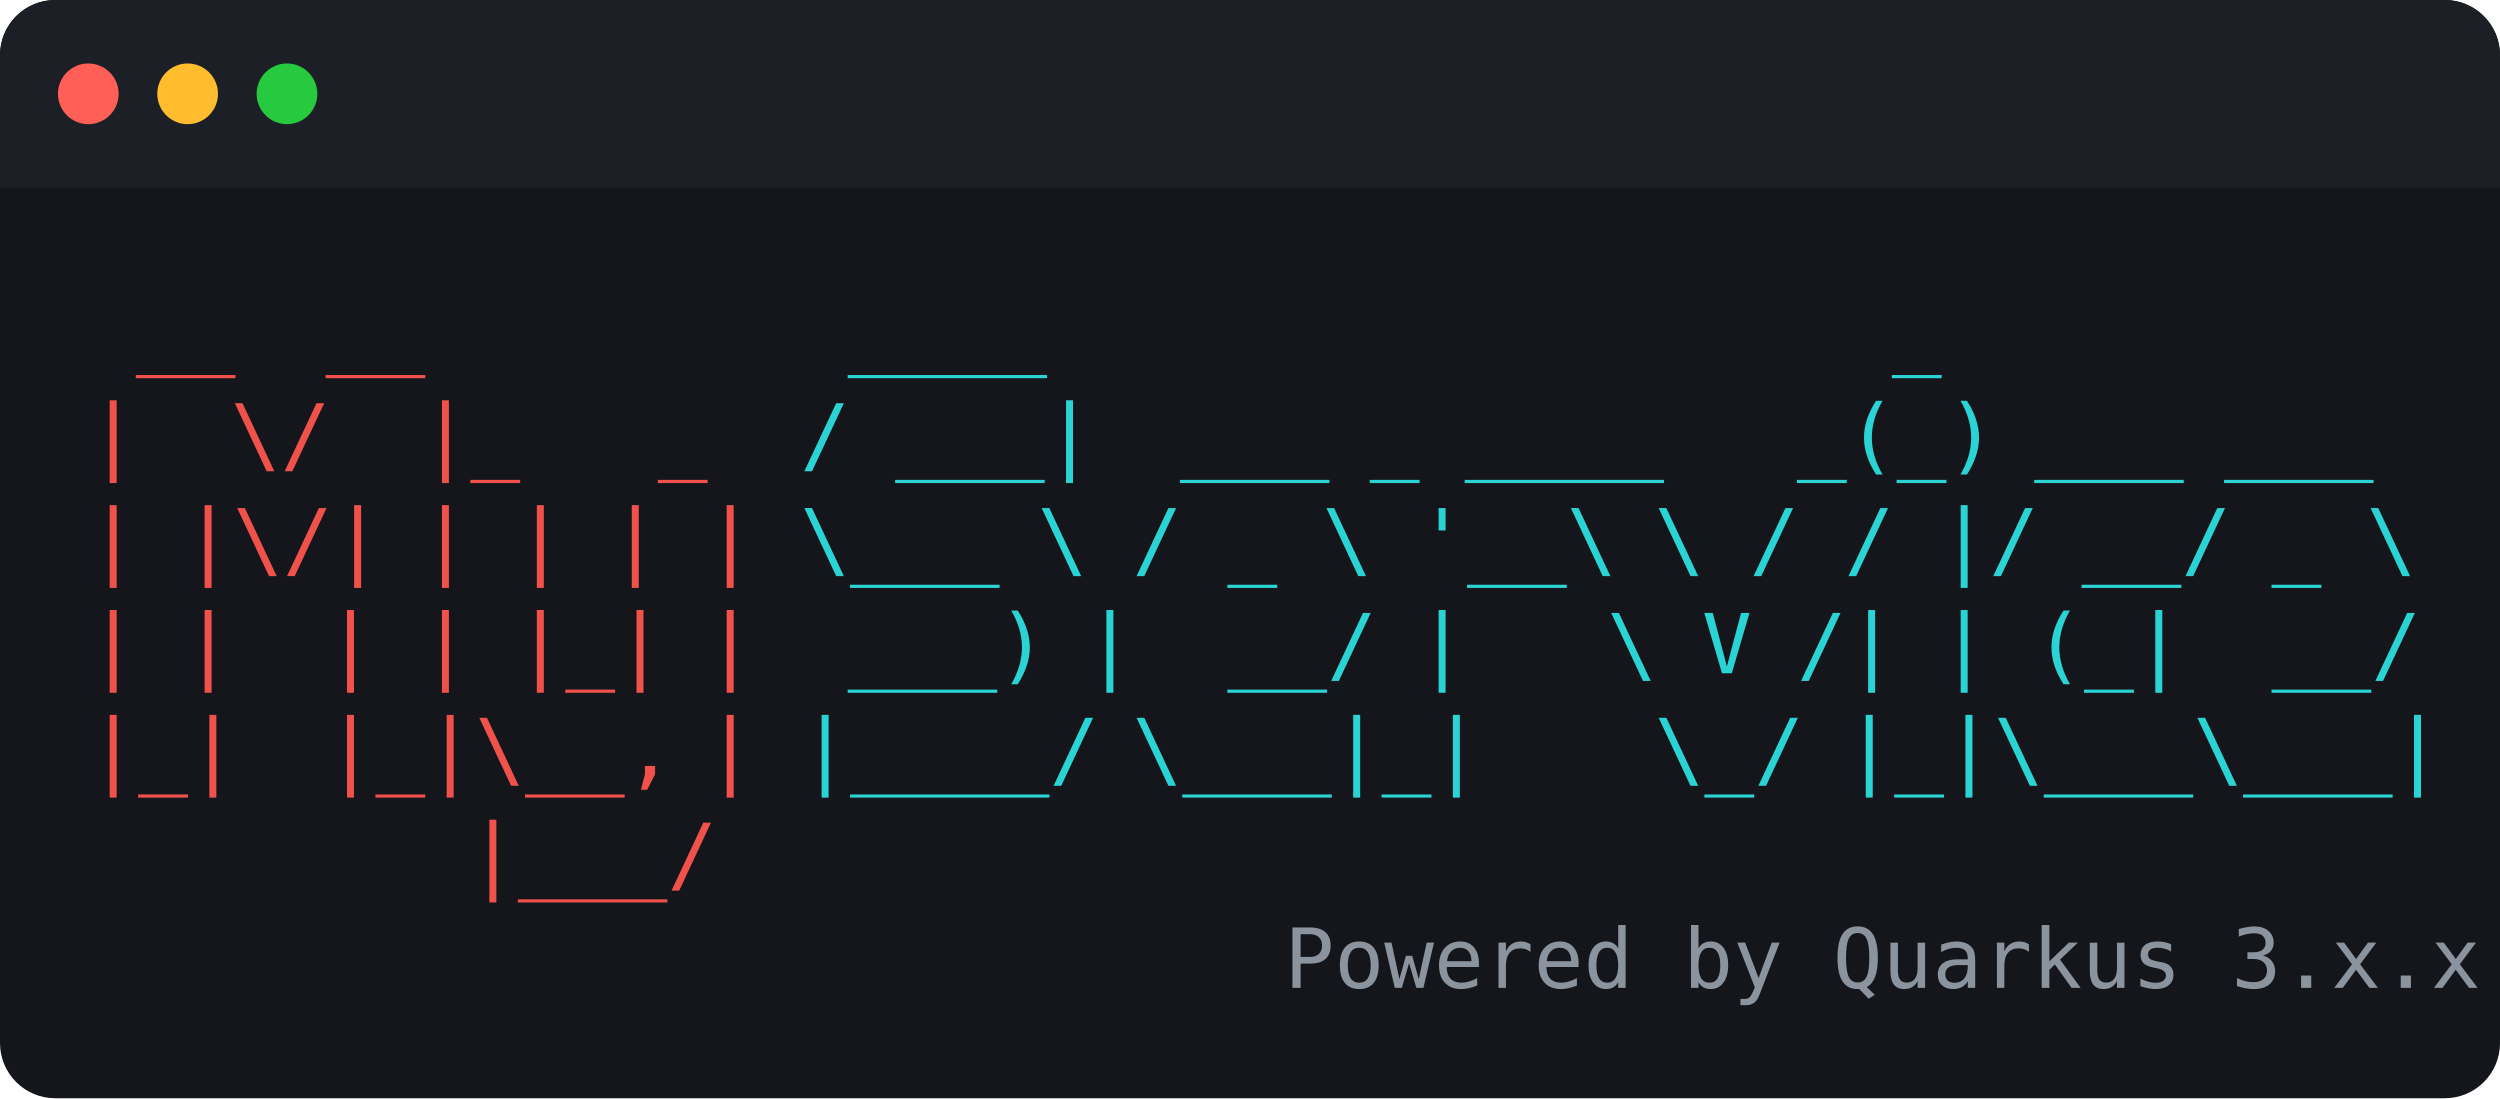
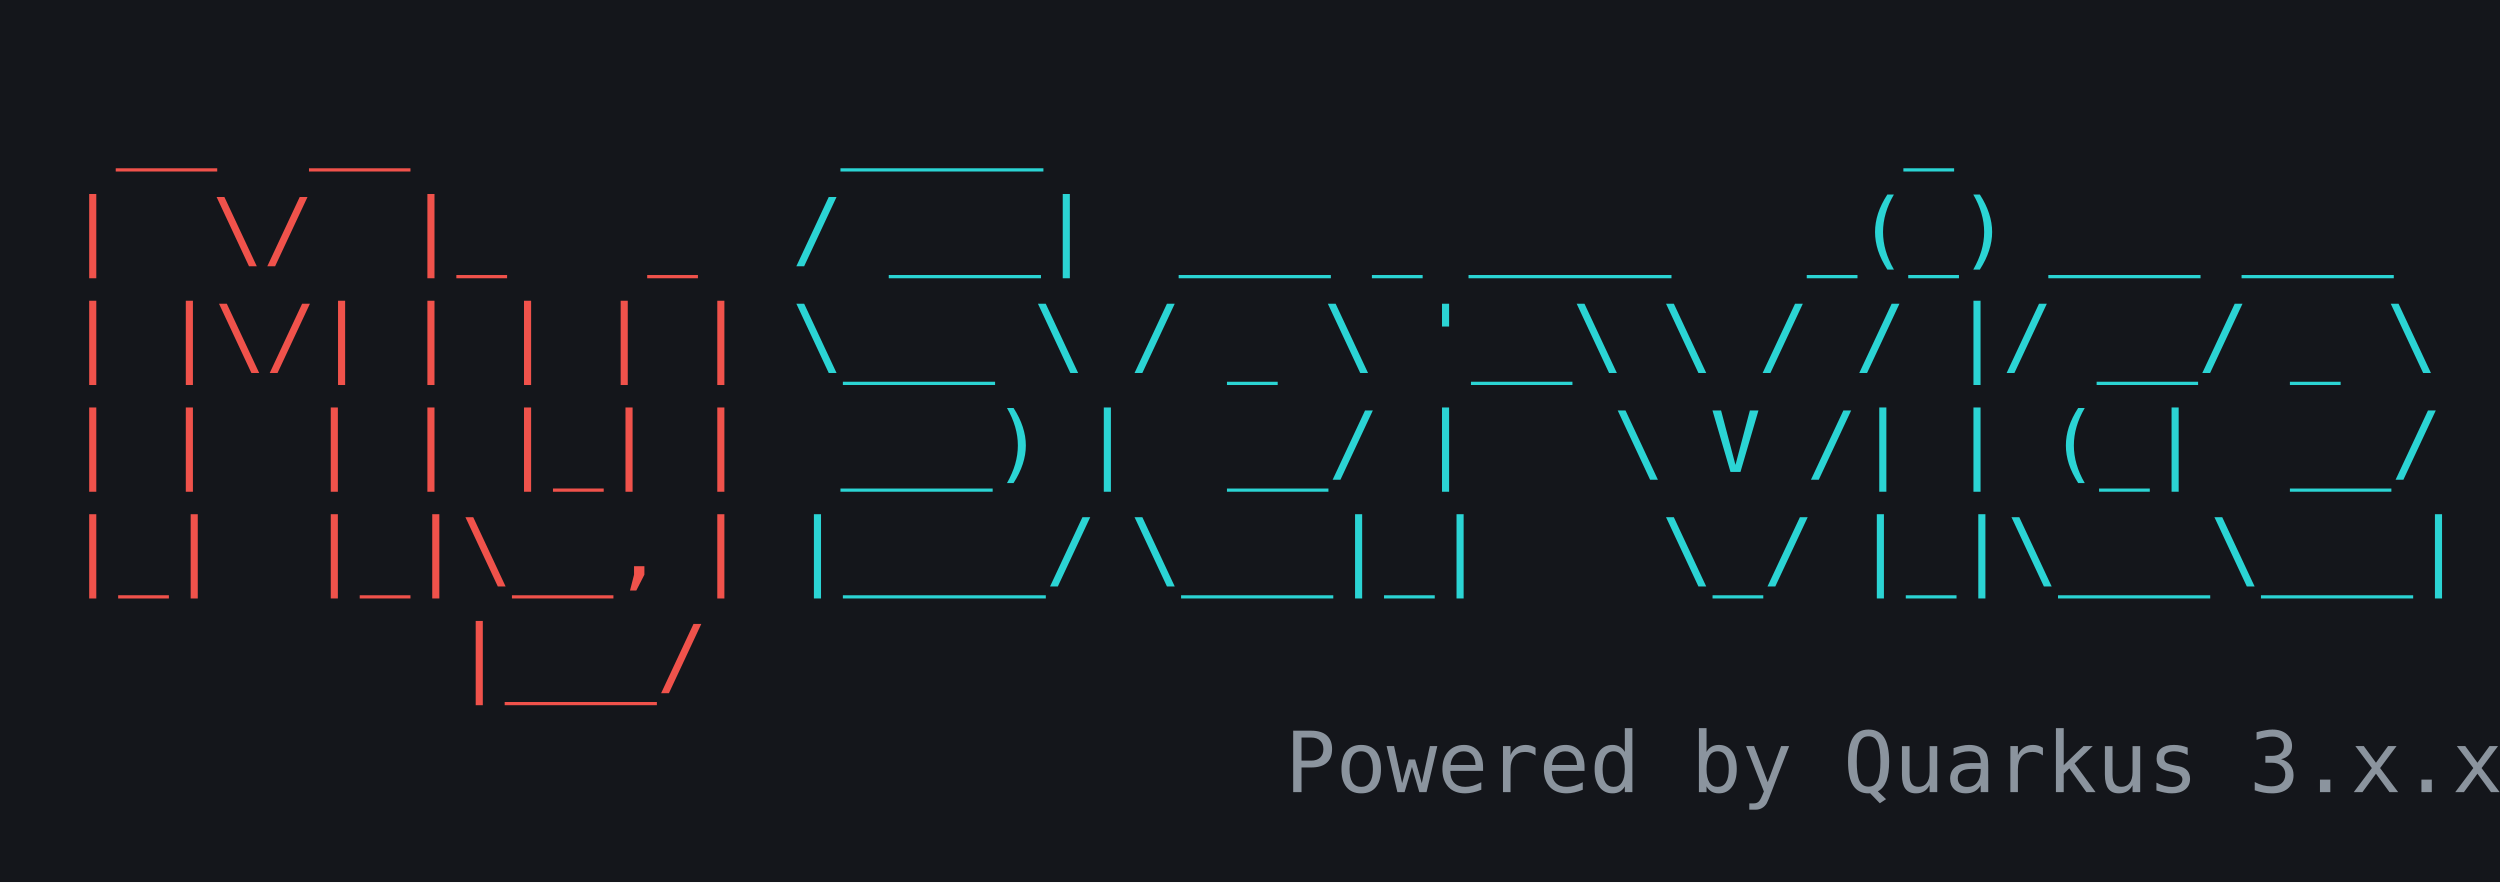
- <svg xmlns="http://www.w3.org/2000/svg" width="453" height="199" viewBox="0 0 453 199" font-family="ui-monospace,SFMono-Regular,Menlo,Consolas,monospace" xml:space="preserve" role="img" aria-label="Coloured Quarkus banner: My in red, Service in cyan">
-   <rect width="453" height="199" rx="10" fill="#14161b" />
-   <rect width="453" height="34" rx="10" fill="#1c1f26" />
-   <rect y="24" width="453" height="10" fill="#1c1f26" />
-   <circle cx="16" cy="17" r="5.5" fill="#ff5f56" />
-   <circle cx="34" cy="17" r="5.5" fill="#ffbd2e" />
-   <circle cx="52" cy="17" r="5.5" fill="#27c93f" />
-   <text x="16.0" y="65" font-size="15" textLength="8.6" lengthAdjust="spacingAndGlyphs" fill="#8b949e"> </text>
-   <text x="24.6" y="65" font-size="15" textLength="17.2" lengthAdjust="spacingAndGlyphs" fill="#f0524b">__</text>
-   <text x="41.8" y="65" font-size="15" textLength="17.2" lengthAdjust="spacingAndGlyphs" fill="#8b949e">  </text>
-   <text x="59.0" y="65" font-size="15" textLength="17.2" lengthAdjust="spacingAndGlyphs" fill="#f0524b">__</text>
-   <text x="76.2" y="65" font-size="15" textLength="77.4" lengthAdjust="spacingAndGlyphs" fill="#8b949e">         </text>
-   <text x="153.6" y="65" font-size="15" textLength="34.4" lengthAdjust="spacingAndGlyphs" fill="#2bd4d4">____</text>
-   <text x="188.0" y="65" font-size="15" textLength="154.8" lengthAdjust="spacingAndGlyphs" fill="#8b949e">                  </text>
-   <text x="342.8" y="65" font-size="15" textLength="8.6" lengthAdjust="spacingAndGlyphs" fill="#2bd4d4">_</text>
-   <text x="351.4" y="65" font-size="15" textLength="86.0" lengthAdjust="spacingAndGlyphs" fill="#8b949e">          </text>
-   <text x="16.0" y="84" font-size="15" textLength="8.6" lengthAdjust="spacingAndGlyphs" fill="#f0524b">|</text>
-   <text x="24.6" y="84" font-size="15" textLength="17.2" lengthAdjust="spacingAndGlyphs" fill="#8b949e">  </text>
-   <text x="41.8" y="84" font-size="15" textLength="17.2" lengthAdjust="spacingAndGlyphs" fill="#f0524b">\/</text>
-   <text x="59.0" y="84" font-size="15" textLength="17.2" lengthAdjust="spacingAndGlyphs" fill="#8b949e">  </text>
-   <text x="76.2" y="84" font-size="15" textLength="17.2" lengthAdjust="spacingAndGlyphs" fill="#f0524b">|_</text>
-   <text x="93.4" y="84" font-size="15" textLength="25.8" lengthAdjust="spacingAndGlyphs" fill="#8b949e">   </text>
-   <text x="119.2" y="84" font-size="15" textLength="8.6" lengthAdjust="spacingAndGlyphs" fill="#f0524b">_</text>
-   <text x="127.8" y="84" font-size="15" textLength="17.2" lengthAdjust="spacingAndGlyphs" fill="#8b949e">  </text>
-   <text x="145.0" y="84" font-size="15" textLength="8.6" lengthAdjust="spacingAndGlyphs" fill="#2bd4d4">/</text>
-   <text x="153.6" y="84" font-size="15" textLength="8.6" lengthAdjust="spacingAndGlyphs" fill="#8b949e"> </text>
-   <text x="162.2" y="84" font-size="15" textLength="34.4" lengthAdjust="spacingAndGlyphs" fill="#2bd4d4">___|</text>
-   <text x="196.6" y="84" font-size="15" textLength="17.2" lengthAdjust="spacingAndGlyphs" fill="#8b949e">  </text>
-   <text x="213.8" y="84" font-size="15" textLength="25.8" lengthAdjust="spacingAndGlyphs" fill="#2bd4d4">___</text>
-   <text x="239.6" y="84" font-size="15" textLength="8.6" lengthAdjust="spacingAndGlyphs" fill="#8b949e"> </text>
-   <text x="248.2" y="84" font-size="15" textLength="8.6" lengthAdjust="spacingAndGlyphs" fill="#2bd4d4">_</text>
-   <text x="256.8" y="84" font-size="15" textLength="8.6" lengthAdjust="spacingAndGlyphs" fill="#8b949e"> </text>
-   <text x="265.4" y="84" font-size="15" textLength="34.4" lengthAdjust="spacingAndGlyphs" fill="#2bd4d4">____</text>
-   <text x="299.8" y="84" font-size="15" textLength="25.8" lengthAdjust="spacingAndGlyphs" fill="#8b949e">   </text>
-   <text x="325.6" y="84" font-size="15" textLength="34.4" lengthAdjust="spacingAndGlyphs" fill="#2bd4d4">_(_)</text>
-   <text x="360.0" y="84" font-size="15" textLength="8.6" lengthAdjust="spacingAndGlyphs" fill="#8b949e"> </text>
-   <text x="368.6" y="84" font-size="15" textLength="25.8" lengthAdjust="spacingAndGlyphs" fill="#2bd4d4">___</text>
-   <text x="394.4" y="84" font-size="15" textLength="8.6" lengthAdjust="spacingAndGlyphs" fill="#8b949e"> </text>
-   <text x="403.0" y="84" font-size="15" textLength="25.8" lengthAdjust="spacingAndGlyphs" fill="#2bd4d4">___</text>
-   <text x="428.8" y="84" font-size="15" textLength="8.6" lengthAdjust="spacingAndGlyphs" fill="#8b949e"> </text>
-   <text x="16.0" y="103" font-size="15" textLength="8.6" lengthAdjust="spacingAndGlyphs" fill="#f0524b">|</text>
-   <text x="24.6" y="103" font-size="15" textLength="8.6" lengthAdjust="spacingAndGlyphs" fill="#8b949e"> </text>
-   <text x="33.2" y="103" font-size="15" textLength="34.4" lengthAdjust="spacingAndGlyphs" fill="#f0524b">|\/|</text>
-   <text x="67.6" y="103" font-size="15" textLength="8.6" lengthAdjust="spacingAndGlyphs" fill="#8b949e"> </text>
-   <text x="76.2" y="103" font-size="15" textLength="8.6" lengthAdjust="spacingAndGlyphs" fill="#f0524b">|</text>
-   <text x="84.8" y="103" font-size="15" textLength="8.6" lengthAdjust="spacingAndGlyphs" fill="#8b949e"> </text>
-   <text x="93.4" y="103" font-size="15" textLength="8.6" lengthAdjust="spacingAndGlyphs" fill="#f0524b">|</text>
-   <text x="102.0" y="103" font-size="15" textLength="8.6" lengthAdjust="spacingAndGlyphs" fill="#8b949e"> </text>
-   <text x="110.6" y="103" font-size="15" textLength="8.6" lengthAdjust="spacingAndGlyphs" fill="#f0524b">|</text>
-   <text x="119.2" y="103" font-size="15" textLength="8.6" lengthAdjust="spacingAndGlyphs" fill="#8b949e"> </text>
-   <text x="127.8" y="103" font-size="15" textLength="8.6" lengthAdjust="spacingAndGlyphs" fill="#f0524b">|</text>
-   <text x="136.4" y="103" font-size="15" textLength="8.6" lengthAdjust="spacingAndGlyphs" fill="#8b949e"> </text>
-   <text x="145.0" y="103" font-size="15" textLength="34.4" lengthAdjust="spacingAndGlyphs" fill="#2bd4d4">\___</text>
-   <text x="179.4" y="103" font-size="15" textLength="8.6" lengthAdjust="spacingAndGlyphs" fill="#8b949e"> </text>
-   <text x="188.0" y="103" font-size="15" textLength="8.6" lengthAdjust="spacingAndGlyphs" fill="#2bd4d4">\</text>
-   <text x="196.6" y="103" font-size="15" textLength="8.6" lengthAdjust="spacingAndGlyphs" fill="#8b949e"> </text>
-   <text x="205.2" y="103" font-size="15" textLength="8.6" lengthAdjust="spacingAndGlyphs" fill="#2bd4d4">/</text>
-   <text x="213.8" y="103" font-size="15" textLength="8.6" lengthAdjust="spacingAndGlyphs" fill="#8b949e"> </text>
-   <text x="222.4" y="103" font-size="15" textLength="8.6" lengthAdjust="spacingAndGlyphs" fill="#2bd4d4">_</text>
-   <text x="231.0" y="103" font-size="15" textLength="8.6" lengthAdjust="spacingAndGlyphs" fill="#8b949e"> </text>
-   <text x="239.6" y="103" font-size="15" textLength="8.6" lengthAdjust="spacingAndGlyphs" fill="#2bd4d4">\</text>
-   <text x="248.2" y="103" font-size="15" textLength="8.6" lengthAdjust="spacingAndGlyphs" fill="#8b949e"> </text>
-   <text x="256.8" y="103" font-size="15" textLength="34.4" lengthAdjust="spacingAndGlyphs" fill="#2bd4d4">'__\</text>
-   <text x="291.2" y="103" font-size="15" textLength="8.6" lengthAdjust="spacingAndGlyphs" fill="#8b949e"> </text>
-   <text x="299.8" y="103" font-size="15" textLength="8.6" lengthAdjust="spacingAndGlyphs" fill="#2bd4d4">\</text>
-   <text x="308.4" y="103" font-size="15" textLength="8.6" lengthAdjust="spacingAndGlyphs" fill="#8b949e"> </text>
-   <text x="317.0" y="103" font-size="15" textLength="8.6" lengthAdjust="spacingAndGlyphs" fill="#2bd4d4">/</text>
-   <text x="325.6" y="103" font-size="15" textLength="8.6" lengthAdjust="spacingAndGlyphs" fill="#8b949e"> </text>
-   <text x="334.2" y="103" font-size="15" textLength="8.6" lengthAdjust="spacingAndGlyphs" fill="#2bd4d4">/</text>
-   <text x="342.8" y="103" font-size="15" textLength="8.6" lengthAdjust="spacingAndGlyphs" fill="#8b949e"> </text>
-   <text x="351.4" y="103" font-size="15" textLength="17.2" lengthAdjust="spacingAndGlyphs" fill="#2bd4d4">|/</text>
-   <text x="368.6" y="103" font-size="15" textLength="8.6" lengthAdjust="spacingAndGlyphs" fill="#8b949e"> </text>
-   <text x="377.2" y="103" font-size="15" textLength="25.8" lengthAdjust="spacingAndGlyphs" fill="#2bd4d4">__/</text>
-   <text x="403.0" y="103" font-size="15" textLength="8.6" lengthAdjust="spacingAndGlyphs" fill="#8b949e"> </text>
-   <text x="411.6" y="103" font-size="15" textLength="8.6" lengthAdjust="spacingAndGlyphs" fill="#2bd4d4">_</text>
-   <text x="420.2" y="103" font-size="15" textLength="8.6" lengthAdjust="spacingAndGlyphs" fill="#8b949e"> </text>
-   <text x="428.8" y="103" font-size="15" textLength="8.6" lengthAdjust="spacingAndGlyphs" fill="#2bd4d4">\</text>
-   <text x="16.0" y="122" font-size="15" textLength="8.6" lengthAdjust="spacingAndGlyphs" fill="#f0524b">|</text>
-   <text x="24.6" y="122" font-size="15" textLength="8.6" lengthAdjust="spacingAndGlyphs" fill="#8b949e"> </text>
-   <text x="33.2" y="122" font-size="15" textLength="8.6" lengthAdjust="spacingAndGlyphs" fill="#f0524b">|</text>
-   <text x="41.8" y="122" font-size="15" textLength="17.2" lengthAdjust="spacingAndGlyphs" fill="#8b949e">  </text>
-   <text x="59.0" y="122" font-size="15" textLength="8.6" lengthAdjust="spacingAndGlyphs" fill="#f0524b">|</text>
-   <text x="67.6" y="122" font-size="15" textLength="8.6" lengthAdjust="spacingAndGlyphs" fill="#8b949e"> </text>
-   <text x="76.2" y="122" font-size="15" textLength="8.6" lengthAdjust="spacingAndGlyphs" fill="#f0524b">|</text>
-   <text x="84.8" y="122" font-size="15" textLength="8.6" lengthAdjust="spacingAndGlyphs" fill="#8b949e"> </text>
-   <text x="93.4" y="122" font-size="15" textLength="25.8" lengthAdjust="spacingAndGlyphs" fill="#f0524b">|_|</text>
-   <text x="119.2" y="122" font-size="15" textLength="8.6" lengthAdjust="spacingAndGlyphs" fill="#8b949e"> </text>
-   <text x="127.8" y="122" font-size="15" textLength="8.6" lengthAdjust="spacingAndGlyphs" fill="#f0524b">|</text>
-   <text x="136.4" y="122" font-size="15" textLength="17.2" lengthAdjust="spacingAndGlyphs" fill="#8b949e">  </text>
-   <text x="153.6" y="122" font-size="15" textLength="34.4" lengthAdjust="spacingAndGlyphs" fill="#2bd4d4">___)</text>
-   <text x="188.0" y="122" font-size="15" textLength="8.6" lengthAdjust="spacingAndGlyphs" fill="#8b949e"> </text>
-   <text x="196.6" y="122" font-size="15" textLength="8.6" lengthAdjust="spacingAndGlyphs" fill="#2bd4d4">|</text>
-   <text x="205.2" y="122" font-size="15" textLength="17.2" lengthAdjust="spacingAndGlyphs" fill="#8b949e">  </text>
-   <text x="222.4" y="122" font-size="15" textLength="25.8" lengthAdjust="spacingAndGlyphs" fill="#2bd4d4">__/</text>
-   <text x="248.2" y="122" font-size="15" textLength="8.6" lengthAdjust="spacingAndGlyphs" fill="#8b949e"> </text>
-   <text x="256.8" y="122" font-size="15" textLength="8.6" lengthAdjust="spacingAndGlyphs" fill="#2bd4d4">|</text>
-   <text x="265.4" y="122" font-size="15" textLength="25.8" lengthAdjust="spacingAndGlyphs" fill="#8b949e">   </text>
-   <text x="291.2" y="122" font-size="15" textLength="8.6" lengthAdjust="spacingAndGlyphs" fill="#2bd4d4">\</text>
-   <text x="299.8" y="122" font-size="15" textLength="8.6" lengthAdjust="spacingAndGlyphs" fill="#8b949e"> </text>
-   <text x="308.4" y="122" font-size="15" textLength="8.6" lengthAdjust="spacingAndGlyphs" fill="#2bd4d4">V</text>
-   <text x="317.0" y="122" font-size="15" textLength="8.6" lengthAdjust="spacingAndGlyphs" fill="#8b949e"> </text>
-   <text x="325.6" y="122" font-size="15" textLength="17.2" lengthAdjust="spacingAndGlyphs" fill="#2bd4d4">/|</text>
-   <text x="342.8" y="122" font-size="15" textLength="8.6" lengthAdjust="spacingAndGlyphs" fill="#8b949e"> </text>
-   <text x="351.4" y="122" font-size="15" textLength="8.6" lengthAdjust="spacingAndGlyphs" fill="#2bd4d4">|</text>
-   <text x="360.0" y="122" font-size="15" textLength="8.6" lengthAdjust="spacingAndGlyphs" fill="#8b949e"> </text>
-   <text x="368.6" y="122" font-size="15" textLength="25.8" lengthAdjust="spacingAndGlyphs" fill="#2bd4d4">(_|</text>
-   <text x="394.4" y="122" font-size="15" textLength="17.2" lengthAdjust="spacingAndGlyphs" fill="#8b949e">  </text>
-   <text x="411.6" y="122" font-size="15" textLength="25.8" lengthAdjust="spacingAndGlyphs" fill="#2bd4d4">__/</text>
-   <text x="16.0" y="141" font-size="15" textLength="25.8" lengthAdjust="spacingAndGlyphs" fill="#f0524b">|_|</text>
-   <text x="41.8" y="141" font-size="15" textLength="17.2" lengthAdjust="spacingAndGlyphs" fill="#8b949e">  </text>
-   <text x="59.0" y="141" font-size="15" textLength="60.2" lengthAdjust="spacingAndGlyphs" fill="#f0524b">|_|\__,</text>
-   <text x="119.2" y="141" font-size="15" textLength="8.6" lengthAdjust="spacingAndGlyphs" fill="#8b949e"> </text>
-   <text x="127.8" y="141" font-size="15" textLength="8.6" lengthAdjust="spacingAndGlyphs" fill="#f0524b">|</text>
-   <text x="136.4" y="141" font-size="15" textLength="8.6" lengthAdjust="spacingAndGlyphs" fill="#8b949e"> </text>
-   <text x="145.0" y="141" font-size="15" textLength="51.6" lengthAdjust="spacingAndGlyphs" fill="#2bd4d4">|____/</text>
-   <text x="196.6" y="141" font-size="15" textLength="8.6" lengthAdjust="spacingAndGlyphs" fill="#8b949e"> </text>
-   <text x="205.2" y="141" font-size="15" textLength="60.2" lengthAdjust="spacingAndGlyphs" fill="#2bd4d4">\___|_|</text>
-   <text x="265.4" y="141" font-size="15" textLength="34.4" lengthAdjust="spacingAndGlyphs" fill="#8b949e">    </text>
-   <text x="299.8" y="141" font-size="15" textLength="25.8" lengthAdjust="spacingAndGlyphs" fill="#2bd4d4">\_/</text>
-   <text x="325.6" y="141" font-size="15" textLength="8.6" lengthAdjust="spacingAndGlyphs" fill="#8b949e"> </text>
-   <text x="334.2" y="141" font-size="15" textLength="103.2" lengthAdjust="spacingAndGlyphs" fill="#2bd4d4">|_|\___\___|</text>
-   <text x="16.0" y="160" font-size="15" textLength="68.8" lengthAdjust="spacingAndGlyphs" fill="#8b949e">        </text>
-   <text x="84.8" y="160" font-size="15" textLength="43.0" lengthAdjust="spacingAndGlyphs" fill="#f0524b">|___/</text>
-   <text x="127.8" y="160" font-size="15" textLength="309.6" lengthAdjust="spacingAndGlyphs" fill="#8b949e">                                    </text>
-   <text x="16.0" y="179" font-size="15" textLength="412.8" lengthAdjust="spacingAndGlyphs" fill="#8b949e">                        Powered by Quarkus 3.x.x</text>
+ <svg xmlns="http://www.w3.org/2000/svg" width="445" height="157" viewBox="0 0 445 157" font-family="ui-monospace,SFMono-Regular,Menlo,Consolas,monospace" xml:space="preserve" role="img" aria-label="Coloured Quarkus banner: My in red, Service in cyan">
+   <rect width="445" height="157" fill="#14161b" />
+   <text x="12.0" y="27" font-size="15" textLength="8.6" lengthAdjust="spacingAndGlyphs" fill="#8b949e"> </text>
+   <text x="20.6" y="27" font-size="15" textLength="17.2" lengthAdjust="spacingAndGlyphs" fill="#f0524b">__</text>
+   <text x="37.8" y="27" font-size="15" textLength="17.2" lengthAdjust="spacingAndGlyphs" fill="#8b949e">  </text>
+   <text x="55.0" y="27" font-size="15" textLength="17.2" lengthAdjust="spacingAndGlyphs" fill="#f0524b">__</text>
+   <text x="72.2" y="27" font-size="15" textLength="77.4" lengthAdjust="spacingAndGlyphs" fill="#8b949e">         </text>
+   <text x="149.6" y="27" font-size="15" textLength="34.4" lengthAdjust="spacingAndGlyphs" fill="#2bd4d4">____</text>
+   <text x="184.0" y="27" font-size="15" textLength="154.8" lengthAdjust="spacingAndGlyphs" fill="#8b949e">                  </text>
+   <text x="338.8" y="27" font-size="15" textLength="8.6" lengthAdjust="spacingAndGlyphs" fill="#2bd4d4">_</text>
+   <text x="347.4" y="27" font-size="15" textLength="86.0" lengthAdjust="spacingAndGlyphs" fill="#8b949e">          </text>
+   <text x="12.0" y="46" font-size="15" textLength="8.6" lengthAdjust="spacingAndGlyphs" fill="#f0524b">|</text>
+   <text x="20.6" y="46" font-size="15" textLength="17.2" lengthAdjust="spacingAndGlyphs" fill="#8b949e">  </text>
+   <text x="37.8" y="46" font-size="15" textLength="17.2" lengthAdjust="spacingAndGlyphs" fill="#f0524b">\/</text>
+   <text x="55.0" y="46" font-size="15" textLength="17.2" lengthAdjust="spacingAndGlyphs" fill="#8b949e">  </text>
+   <text x="72.2" y="46" font-size="15" textLength="17.2" lengthAdjust="spacingAndGlyphs" fill="#f0524b">|_</text>
+   <text x="89.4" y="46" font-size="15" textLength="25.8" lengthAdjust="spacingAndGlyphs" fill="#8b949e">   </text>
+   <text x="115.2" y="46" font-size="15" textLength="8.6" lengthAdjust="spacingAndGlyphs" fill="#f0524b">_</text>
+   <text x="123.8" y="46" font-size="15" textLength="17.2" lengthAdjust="spacingAndGlyphs" fill="#8b949e">  </text>
+   <text x="141.0" y="46" font-size="15" textLength="8.6" lengthAdjust="spacingAndGlyphs" fill="#2bd4d4">/</text>
+   <text x="149.6" y="46" font-size="15" textLength="8.6" lengthAdjust="spacingAndGlyphs" fill="#8b949e"> </text>
+   <text x="158.2" y="46" font-size="15" textLength="34.4" lengthAdjust="spacingAndGlyphs" fill="#2bd4d4">___|</text>
+   <text x="192.6" y="46" font-size="15" textLength="17.2" lengthAdjust="spacingAndGlyphs" fill="#8b949e">  </text>
+   <text x="209.8" y="46" font-size="15" textLength="25.8" lengthAdjust="spacingAndGlyphs" fill="#2bd4d4">___</text>
+   <text x="235.6" y="46" font-size="15" textLength="8.6" lengthAdjust="spacingAndGlyphs" fill="#8b949e"> </text>
+   <text x="244.2" y="46" font-size="15" textLength="8.6" lengthAdjust="spacingAndGlyphs" fill="#2bd4d4">_</text>
+   <text x="252.8" y="46" font-size="15" textLength="8.6" lengthAdjust="spacingAndGlyphs" fill="#8b949e"> </text>
+   <text x="261.4" y="46" font-size="15" textLength="34.4" lengthAdjust="spacingAndGlyphs" fill="#2bd4d4">____</text>
+   <text x="295.8" y="46" font-size="15" textLength="25.8" lengthAdjust="spacingAndGlyphs" fill="#8b949e">   </text>
+   <text x="321.6" y="46" font-size="15" textLength="34.4" lengthAdjust="spacingAndGlyphs" fill="#2bd4d4">_(_)</text>
+   <text x="356.0" y="46" font-size="15" textLength="8.6" lengthAdjust="spacingAndGlyphs" fill="#8b949e"> </text>
+   <text x="364.6" y="46" font-size="15" textLength="25.8" lengthAdjust="spacingAndGlyphs" fill="#2bd4d4">___</text>
+   <text x="390.4" y="46" font-size="15" textLength="8.6" lengthAdjust="spacingAndGlyphs" fill="#8b949e"> </text>
+   <text x="399.0" y="46" font-size="15" textLength="25.8" lengthAdjust="spacingAndGlyphs" fill="#2bd4d4">___</text>
+   <text x="424.8" y="46" font-size="15" textLength="8.6" lengthAdjust="spacingAndGlyphs" fill="#8b949e"> </text>
+   <text x="12.0" y="65" font-size="15" textLength="8.6" lengthAdjust="spacingAndGlyphs" fill="#f0524b">|</text>
+   <text x="20.6" y="65" font-size="15" textLength="8.6" lengthAdjust="spacingAndGlyphs" fill="#8b949e"> </text>
+   <text x="29.2" y="65" font-size="15" textLength="34.4" lengthAdjust="spacingAndGlyphs" fill="#f0524b">|\/|</text>
+   <text x="63.6" y="65" font-size="15" textLength="8.6" lengthAdjust="spacingAndGlyphs" fill="#8b949e"> </text>
+   <text x="72.2" y="65" font-size="15" textLength="8.6" lengthAdjust="spacingAndGlyphs" fill="#f0524b">|</text>
+   <text x="80.8" y="65" font-size="15" textLength="8.6" lengthAdjust="spacingAndGlyphs" fill="#8b949e"> </text>
+   <text x="89.4" y="65" font-size="15" textLength="8.6" lengthAdjust="spacingAndGlyphs" fill="#f0524b">|</text>
+   <text x="98.0" y="65" font-size="15" textLength="8.6" lengthAdjust="spacingAndGlyphs" fill="#8b949e"> </text>
+   <text x="106.6" y="65" font-size="15" textLength="8.6" lengthAdjust="spacingAndGlyphs" fill="#f0524b">|</text>
+   <text x="115.2" y="65" font-size="15" textLength="8.6" lengthAdjust="spacingAndGlyphs" fill="#8b949e"> </text>
+   <text x="123.8" y="65" font-size="15" textLength="8.6" lengthAdjust="spacingAndGlyphs" fill="#f0524b">|</text>
+   <text x="132.4" y="65" font-size="15" textLength="8.6" lengthAdjust="spacingAndGlyphs" fill="#8b949e"> </text>
+   <text x="141.0" y="65" font-size="15" textLength="34.4" lengthAdjust="spacingAndGlyphs" fill="#2bd4d4">\___</text>
+   <text x="175.4" y="65" font-size="15" textLength="8.6" lengthAdjust="spacingAndGlyphs" fill="#8b949e"> </text>
+   <text x="184.0" y="65" font-size="15" textLength="8.6" lengthAdjust="spacingAndGlyphs" fill="#2bd4d4">\</text>
+   <text x="192.6" y="65" font-size="15" textLength="8.6" lengthAdjust="spacingAndGlyphs" fill="#8b949e"> </text>
+   <text x="201.2" y="65" font-size="15" textLength="8.6" lengthAdjust="spacingAndGlyphs" fill="#2bd4d4">/</text>
+   <text x="209.8" y="65" font-size="15" textLength="8.6" lengthAdjust="spacingAndGlyphs" fill="#8b949e"> </text>
+   <text x="218.4" y="65" font-size="15" textLength="8.6" lengthAdjust="spacingAndGlyphs" fill="#2bd4d4">_</text>
+   <text x="227.0" y="65" font-size="15" textLength="8.6" lengthAdjust="spacingAndGlyphs" fill="#8b949e"> </text>
+   <text x="235.6" y="65" font-size="15" textLength="8.6" lengthAdjust="spacingAndGlyphs" fill="#2bd4d4">\</text>
+   <text x="244.2" y="65" font-size="15" textLength="8.6" lengthAdjust="spacingAndGlyphs" fill="#8b949e"> </text>
+   <text x="252.8" y="65" font-size="15" textLength="34.4" lengthAdjust="spacingAndGlyphs" fill="#2bd4d4">'__\</text>
+   <text x="287.2" y="65" font-size="15" textLength="8.6" lengthAdjust="spacingAndGlyphs" fill="#8b949e"> </text>
+   <text x="295.8" y="65" font-size="15" textLength="8.6" lengthAdjust="spacingAndGlyphs" fill="#2bd4d4">\</text>
+   <text x="304.4" y="65" font-size="15" textLength="8.6" lengthAdjust="spacingAndGlyphs" fill="#8b949e"> </text>
+   <text x="313.0" y="65" font-size="15" textLength="8.6" lengthAdjust="spacingAndGlyphs" fill="#2bd4d4">/</text>
+   <text x="321.6" y="65" font-size="15" textLength="8.6" lengthAdjust="spacingAndGlyphs" fill="#8b949e"> </text>
+   <text x="330.2" y="65" font-size="15" textLength="8.6" lengthAdjust="spacingAndGlyphs" fill="#2bd4d4">/</text>
+   <text x="338.8" y="65" font-size="15" textLength="8.6" lengthAdjust="spacingAndGlyphs" fill="#8b949e"> </text>
+   <text x="347.4" y="65" font-size="15" textLength="17.2" lengthAdjust="spacingAndGlyphs" fill="#2bd4d4">|/</text>
+   <text x="364.6" y="65" font-size="15" textLength="8.6" lengthAdjust="spacingAndGlyphs" fill="#8b949e"> </text>
+   <text x="373.2" y="65" font-size="15" textLength="25.8" lengthAdjust="spacingAndGlyphs" fill="#2bd4d4">__/</text>
+   <text x="399.0" y="65" font-size="15" textLength="8.6" lengthAdjust="spacingAndGlyphs" fill="#8b949e"> </text>
+   <text x="407.6" y="65" font-size="15" textLength="8.6" lengthAdjust="spacingAndGlyphs" fill="#2bd4d4">_</text>
+   <text x="416.2" y="65" font-size="15" textLength="8.6" lengthAdjust="spacingAndGlyphs" fill="#8b949e"> </text>
+   <text x="424.8" y="65" font-size="15" textLength="8.6" lengthAdjust="spacingAndGlyphs" fill="#2bd4d4">\</text>
+   <text x="12.0" y="84" font-size="15" textLength="8.6" lengthAdjust="spacingAndGlyphs" fill="#f0524b">|</text>
+   <text x="20.6" y="84" font-size="15" textLength="8.6" lengthAdjust="spacingAndGlyphs" fill="#8b949e"> </text>
+   <text x="29.2" y="84" font-size="15" textLength="8.6" lengthAdjust="spacingAndGlyphs" fill="#f0524b">|</text>
+   <text x="37.8" y="84" font-size="15" textLength="17.2" lengthAdjust="spacingAndGlyphs" fill="#8b949e">  </text>
+   <text x="55.0" y="84" font-size="15" textLength="8.6" lengthAdjust="spacingAndGlyphs" fill="#f0524b">|</text>
+   <text x="63.6" y="84" font-size="15" textLength="8.6" lengthAdjust="spacingAndGlyphs" fill="#8b949e"> </text>
+   <text x="72.2" y="84" font-size="15" textLength="8.6" lengthAdjust="spacingAndGlyphs" fill="#f0524b">|</text>
+   <text x="80.8" y="84" font-size="15" textLength="8.6" lengthAdjust="spacingAndGlyphs" fill="#8b949e"> </text>
+   <text x="89.4" y="84" font-size="15" textLength="25.8" lengthAdjust="spacingAndGlyphs" fill="#f0524b">|_|</text>
+   <text x="115.2" y="84" font-size="15" textLength="8.6" lengthAdjust="spacingAndGlyphs" fill="#8b949e"> </text>
+   <text x="123.8" y="84" font-size="15" textLength="8.6" lengthAdjust="spacingAndGlyphs" fill="#f0524b">|</text>
+   <text x="132.4" y="84" font-size="15" textLength="17.2" lengthAdjust="spacingAndGlyphs" fill="#8b949e">  </text>
+   <text x="149.6" y="84" font-size="15" textLength="34.4" lengthAdjust="spacingAndGlyphs" fill="#2bd4d4">___)</text>
+   <text x="184.0" y="84" font-size="15" textLength="8.6" lengthAdjust="spacingAndGlyphs" fill="#8b949e"> </text>
+   <text x="192.6" y="84" font-size="15" textLength="8.6" lengthAdjust="spacingAndGlyphs" fill="#2bd4d4">|</text>
+   <text x="201.2" y="84" font-size="15" textLength="17.2" lengthAdjust="spacingAndGlyphs" fill="#8b949e">  </text>
+   <text x="218.4" y="84" font-size="15" textLength="25.8" lengthAdjust="spacingAndGlyphs" fill="#2bd4d4">__/</text>
+   <text x="244.2" y="84" font-size="15" textLength="8.6" lengthAdjust="spacingAndGlyphs" fill="#8b949e"> </text>
+   <text x="252.8" y="84" font-size="15" textLength="8.6" lengthAdjust="spacingAndGlyphs" fill="#2bd4d4">|</text>
+   <text x="261.4" y="84" font-size="15" textLength="25.8" lengthAdjust="spacingAndGlyphs" fill="#8b949e">   </text>
+   <text x="287.2" y="84" font-size="15" textLength="8.6" lengthAdjust="spacingAndGlyphs" fill="#2bd4d4">\</text>
+   <text x="295.8" y="84" font-size="15" textLength="8.6" lengthAdjust="spacingAndGlyphs" fill="#8b949e"> </text>
+   <text x="304.4" y="84" font-size="15" textLength="8.6" lengthAdjust="spacingAndGlyphs" fill="#2bd4d4">V</text>
+   <text x="313.0" y="84" font-size="15" textLength="8.6" lengthAdjust="spacingAndGlyphs" fill="#8b949e"> </text>
+   <text x="321.6" y="84" font-size="15" textLength="17.2" lengthAdjust="spacingAndGlyphs" fill="#2bd4d4">/|</text>
+   <text x="338.8" y="84" font-size="15" textLength="8.6" lengthAdjust="spacingAndGlyphs" fill="#8b949e"> </text>
+   <text x="347.4" y="84" font-size="15" textLength="8.6" lengthAdjust="spacingAndGlyphs" fill="#2bd4d4">|</text>
+   <text x="356.0" y="84" font-size="15" textLength="8.6" lengthAdjust="spacingAndGlyphs" fill="#8b949e"> </text>
+   <text x="364.6" y="84" font-size="15" textLength="25.8" lengthAdjust="spacingAndGlyphs" fill="#2bd4d4">(_|</text>
+   <text x="390.4" y="84" font-size="15" textLength="17.2" lengthAdjust="spacingAndGlyphs" fill="#8b949e">  </text>
+   <text x="407.6" y="84" font-size="15" textLength="25.8" lengthAdjust="spacingAndGlyphs" fill="#2bd4d4">__/</text>
+   <text x="12.0" y="103" font-size="15" textLength="25.8" lengthAdjust="spacingAndGlyphs" fill="#f0524b">|_|</text>
+   <text x="37.8" y="103" font-size="15" textLength="17.2" lengthAdjust="spacingAndGlyphs" fill="#8b949e">  </text>
+   <text x="55.0" y="103" font-size="15" textLength="60.2" lengthAdjust="spacingAndGlyphs" fill="#f0524b">|_|\__,</text>
+   <text x="115.2" y="103" font-size="15" textLength="8.6" lengthAdjust="spacingAndGlyphs" fill="#8b949e"> </text>
+   <text x="123.8" y="103" font-size="15" textLength="8.6" lengthAdjust="spacingAndGlyphs" fill="#f0524b">|</text>
+   <text x="132.4" y="103" font-size="15" textLength="8.6" lengthAdjust="spacingAndGlyphs" fill="#8b949e"> </text>
+   <text x="141.0" y="103" font-size="15" textLength="51.6" lengthAdjust="spacingAndGlyphs" fill="#2bd4d4">|____/</text>
+   <text x="192.6" y="103" font-size="15" textLength="8.6" lengthAdjust="spacingAndGlyphs" fill="#8b949e"> </text>
+   <text x="201.2" y="103" font-size="15" textLength="60.2" lengthAdjust="spacingAndGlyphs" fill="#2bd4d4">\___|_|</text>
+   <text x="261.4" y="103" font-size="15" textLength="34.4" lengthAdjust="spacingAndGlyphs" fill="#8b949e">    </text>
+   <text x="295.8" y="103" font-size="15" textLength="25.8" lengthAdjust="spacingAndGlyphs" fill="#2bd4d4">\_/</text>
+   <text x="321.6" y="103" font-size="15" textLength="8.6" lengthAdjust="spacingAndGlyphs" fill="#8b949e"> </text>
+   <text x="330.2" y="103" font-size="15" textLength="103.2" lengthAdjust="spacingAndGlyphs" fill="#2bd4d4">|_|\___\___|</text>
+   <text x="12.0" y="122" font-size="15" textLength="68.8" lengthAdjust="spacingAndGlyphs" fill="#8b949e">        </text>
+   <text x="80.8" y="122" font-size="15" textLength="43.0" lengthAdjust="spacingAndGlyphs" fill="#f0524b">|___/</text>
+   <text x="123.8" y="122" font-size="15" textLength="309.6" lengthAdjust="spacingAndGlyphs" fill="#8b949e">                                    </text>
+   <text x="12.0" y="141" font-size="15" textLength="412.8" lengthAdjust="spacingAndGlyphs" fill="#8b949e">                        Powered by Quarkus 3.x.x</text>
</svg>
